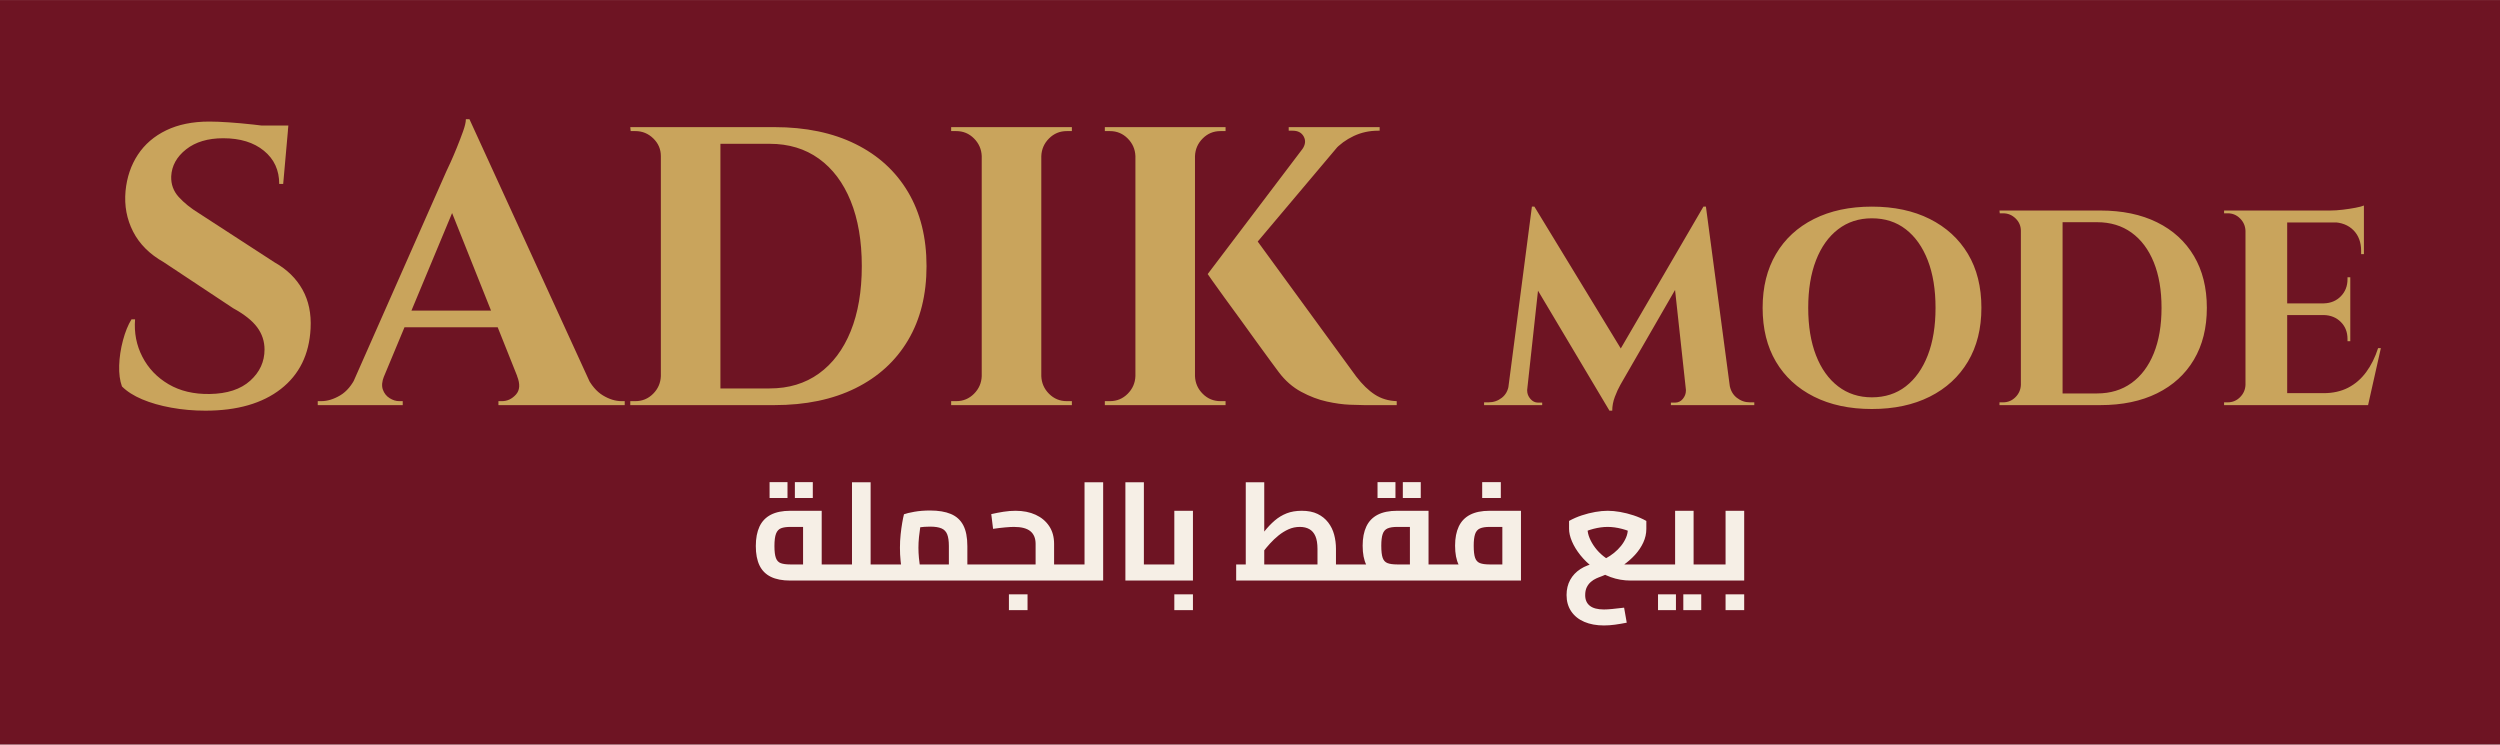
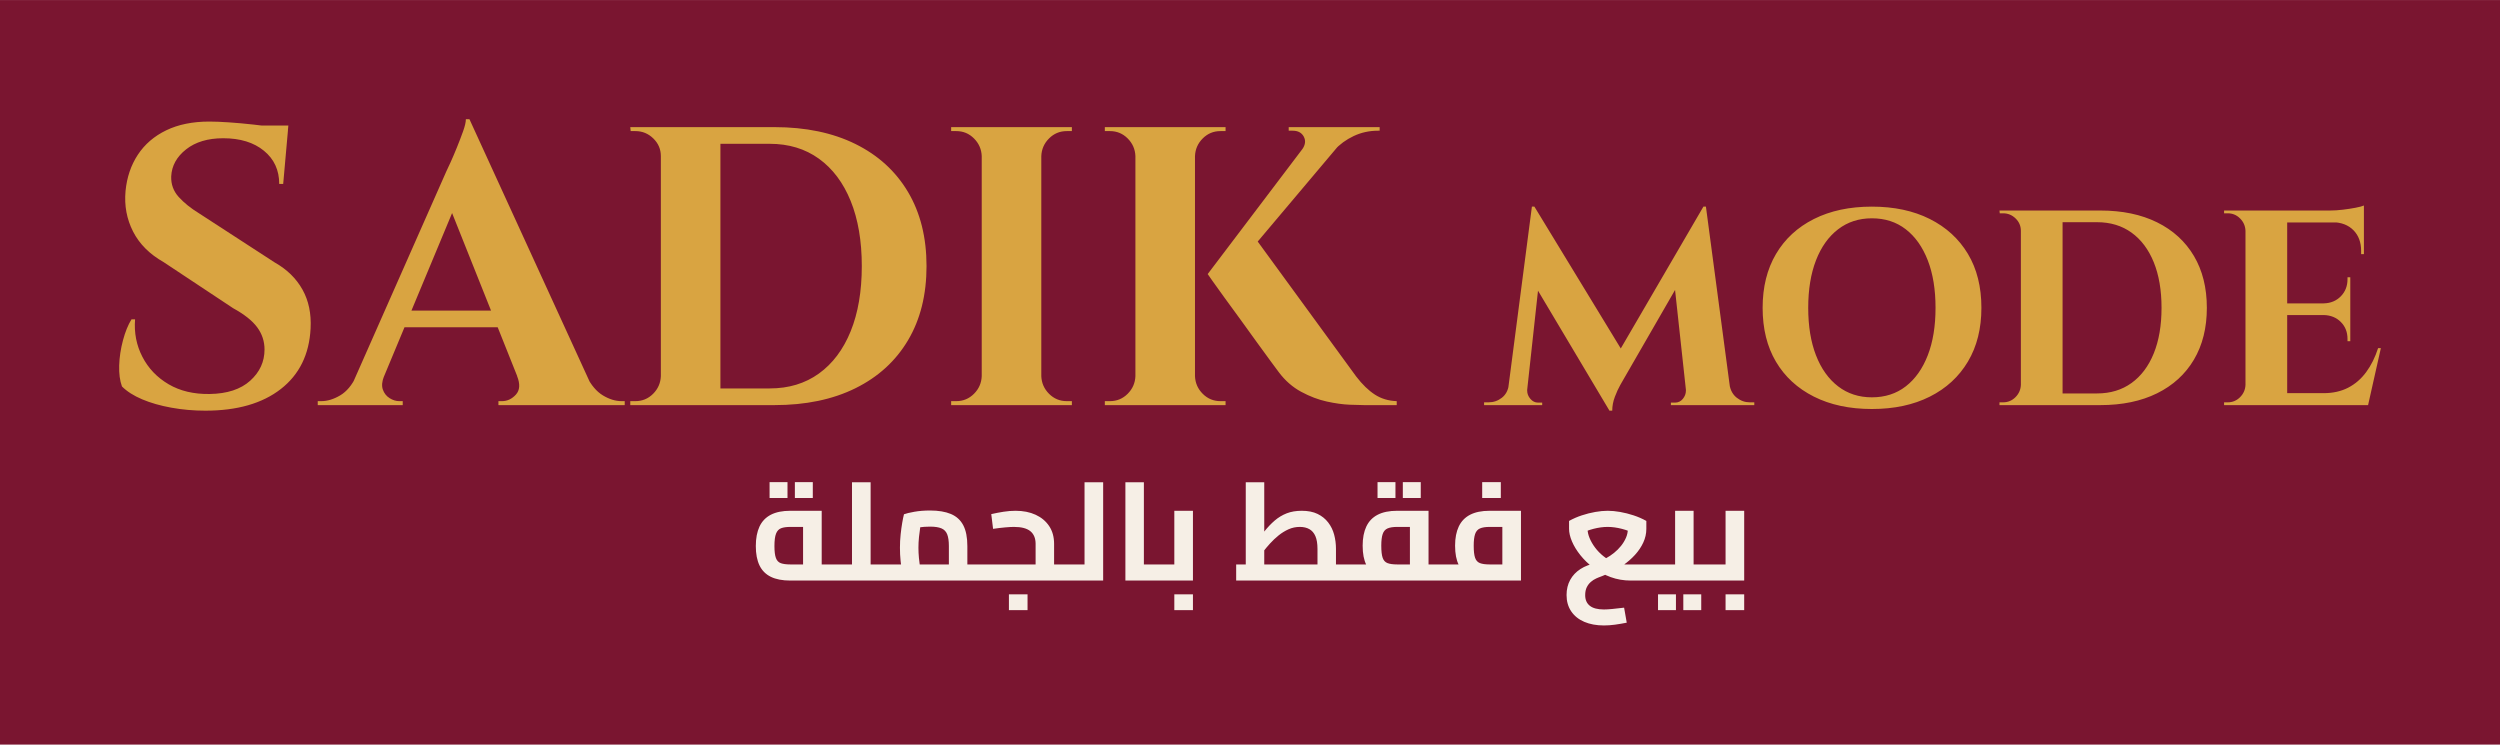
<svg xmlns="http://www.w3.org/2000/svg" viewBox="0 0 1259.06 374.97" width="1259" height="375">
-   <rect width="100%" height="100%" fill="#6E1423" />
-   <path fill="#C9A45C" d="M105.422 61.2Q109.422 61.2 115.322 61.6Q121.222 62.0 127.522 62.7Q133.822 63.4 138.522 64.1Q143.222 64.8 145.022 65.6L142.622 92.6H140.622Q140.622 82.2 132.922 75.9Q125.222 69.6 112.422 69.6Q100.822 69.6 93.722 75.2Q86.622 80.8 86.222 88.8Q86.022 94.8 90.022 99.2Q94.022 103.6 100.222 107.4L138.422 132.2Q147.622 137.4 152.322 145.8Q157.022 154.2 156.422 165.4Q155.422 185.0 141.422 195.9Q127.422 206.8 103.422 206.8Q94.622 206.8 86.322 205.3Q78.022 203.8 71.622 201.1Q65.222 198.4 61.422 194.6Q59.822 190.2 60.022 184.0Q60.222 177.8 61.922 171.4Q63.622 165.0 66.222 160.8H68.022Q67.222 171.0 71.722 179.7Q76.222 188.4 84.922 193.5Q93.622 198.6 105.622 198.4Q118.822 198.2 126.022 191.7Q133.222 185.2 133.222 176.0Q133.222 169.8 129.522 164.8Q125.822 159.8 117.422 155.2L82.422 132.0Q71.822 126.0 67.022 116.6Q62.222 107.2 63.222 96.2Q64.222 85.8 69.422 77.9Q74.622 70.0 83.722 65.6Q92.822 61.2 105.422 61.2ZM145.222 63.2 144.822 67.4H121.222V63.2ZM236.422 60.0 301.822 202.8H265.822L224.222 98.6ZM193.422 189.4Q191.822 193.4 192.822 196.2Q193.822 199.0 196.222 200.5Q198.622 202.0 201.022 202.0H202.822V204.0H160.022V202.0Q160.022 202.0 160.922 202.0Q161.822 202.0 161.822 202.0Q166.422 202.0 171.322 199.1Q176.222 196.2 179.422 189.4ZM236.422 60.0 237.222 84.4 187.622 203.4H173.022L224.822 86.2Q225.422 85.0 226.922 81.7Q228.422 78.4 230.122 74.2Q231.822 70.0 233.222 66.1Q234.622 62.2 234.622 60.0ZM257.422 156.4V164.8H198.622V156.4ZM260.422 189.4H295.422Q298.822 196.2 303.622 199.1Q308.422 202.0 313.022 202.0Q313.022 202.0 313.822 202.0Q314.622 202.0 314.622 202.0V204.0H251.022V202.0H252.822Q256.822 202.0 259.822 198.7Q262.822 195.4 260.422 189.4ZM390.022 64.0Q413.622 64.0 430.822 72.5Q448.022 81.0 457.322 96.7Q466.622 112.4 466.622 134.0Q466.622 155.6 457.322 171.3Q448.022 187.0 430.822 195.5Q413.622 204.0 390.022 204.0H342.422L342.222 195.6Q348.022 195.6 354.322 195.6Q360.622 195.6 366.622 195.6Q372.622 195.6 377.322 195.6Q382.022 195.6 384.822 195.6Q387.622 195.6 387.622 195.6Q402.022 195.6 412.422 188.1Q422.822 180.6 428.422 166.8Q434.022 153.0 434.022 134.0Q434.022 115.0 428.422 101.2Q422.822 87.4 412.422 79.9Q402.022 72.4 387.622 72.4Q387.622 72.4 384.722 72.4Q381.822 72.4 376.822 72.4Q371.822 72.4 365.622 72.4Q359.422 72.4 352.822 72.4Q346.222 72.4 340.222 72.4V64.0ZM362.822 64.0V204.0H332.822V64.0ZM333.422 189.4V204.0H317.422V202.0Q317.422 202.0 318.722 202.0Q320.022 202.0 320.022 202.0Q325.222 202.0 328.922 198.3Q332.622 194.6 332.822 189.4ZM333.422 78.6H332.822Q332.822 73.4 329.022 69.7Q325.222 66.0 320.022 66.0Q320.022 66.0 318.822 66.0Q317.622 66.0 317.622 66.0L317.422 64.0H333.422ZM524.422 64.0V204.0H494.422V64.0ZM495.022 189.4V204.0H479.022V202.0Q479.022 202.0 480.322 202.0Q481.622 202.0 481.622 202.0Q486.822 202.0 490.522 198.3Q494.222 194.6 494.422 189.4ZM495.022 78.6H494.422Q494.222 73.4 490.522 69.7Q486.822 66.0 481.622 66.0Q481.622 66.0 480.322 66.0Q479.022 66.0 479.022 66.0V64.0H495.022ZM523.822 189.4H524.422Q524.622 194.6 528.322 198.3Q532.022 202.0 537.222 202.0Q537.222 202.0 538.422 202.0Q539.622 202.0 539.822 202.0V204.0H523.822ZM523.822 78.6V64.0H539.822V66.0Q539.622 66.0 538.422 66.0Q537.222 66.0 537.222 66.0Q532.022 66.0 528.322 69.7Q524.622 73.4 524.422 78.6ZM630.622 117.8 683.022 189.6Q687.622 195.6 692.422 198.7Q697.222 201.8 703.422 202.0V204.0H687.022Q684.822 204.0 679.722 203.8Q674.622 203.6 668.222 202.2Q661.822 200.8 655.322 197.3Q648.822 193.8 644.022 187.4Q643.022 186.0 640.022 182.0Q637.022 178.0 633.022 172.4Q629.022 166.8 624.722 160.9Q620.422 155.0 616.622 149.8Q612.822 144.6 610.522 141.3Q608.222 138.0 608.222 138.0ZM680.822 65.4 620.622 136.8 608.222 138.0 663.222 65.4ZM694.822 64.0V65.8H694.022Q687.422 65.8 681.722 68.5Q676.022 71.2 672.022 75.6L655.822 75.2Q658.222 71.8 656.622 68.8Q655.022 65.8 651.022 65.8H649.022V64.0H694.022ZM601.822 64.0V204.0H571.822V64.0ZM572.422 189.4V204.0H556.422V202.0Q556.622 202.0 557.722 202.0Q558.822 202.0 559.022 202.0Q564.222 202.0 567.922 198.3Q571.622 194.6 571.822 189.4ZM572.422 78.6H571.822Q571.622 73.4 567.922 69.7Q564.222 66.0 559.022 66.0Q558.822 66.0 557.722 66.0Q556.622 66.0 556.422 66.0V64.0H572.422ZM601.222 189.4H601.822Q602.022 194.6 605.722 198.3Q609.422 202.0 614.622 202.0Q614.822 202.0 615.922 202.0Q617.022 202.0 617.222 202.0V204.0H601.222ZM601.222 78.6V64.0H617.222V66.0Q617.022 66.0 615.922 66.0Q614.822 66.0 614.622 66.0Q609.422 66.0 605.722 69.7Q602.022 73.4 601.822 78.6Z" />
-   <path fill="#C9A45C" d="M857.882 104.04 859.002 119.3 817.422 191.4Q817.422 191.4 816.022 193.85Q814.622 196.3 813.292 199.8Q811.962 203.3 811.962 206.8H810.562L805.102 194.62ZM762.962 193.78V204.0H747.422V202.6Q747.562 202.6 748.612 202.6Q749.662 202.6 749.662 202.6Q753.442 202.6 756.382 200.29Q759.322 197.98 759.882 193.78ZM769.122 196.02Q769.122 196.16 769.122 196.3Q769.122 196.44 769.122 196.72Q769.122 198.96 770.732 200.85Q772.342 202.74 774.582 202.74H776.682V204.0H768.142V196.02ZM771.502 104.04H772.762L777.662 118.04L768.282 204.0H758.482ZM772.762 104.04 818.542 179.22 810.562 206.8 769.122 137.22ZM859.142 104.04 872.442 204.0H849.902L842.902 139.6L857.882 104.04ZM868.102 193.78H871.042Q871.742 197.98 874.682 200.29Q877.622 202.6 881.262 202.6Q881.262 202.6 882.382 202.6Q883.502 202.6 883.502 202.6V204.0H868.102ZM849.062 196.02H850.042V204.0H841.502V202.74H843.602Q845.982 202.74 847.522 200.85Q849.062 198.96 849.062 196.72Q849.062 196.44 849.062 196.3Q849.062 196.16 849.062 196.02ZM942.722 104.04Q959.522 104.04 971.912 110.27Q984.302 116.5 991.092 127.84Q997.882 139.18 997.882 155.0Q997.882 170.68 991.092 182.09Q984.302 193.5 971.912 199.73Q959.522 205.96 942.722 205.96Q925.922 205.96 913.532 199.73Q901.142 193.5 894.422 182.16Q887.702 170.82 887.702 155.0Q887.702 139.32 894.422 127.91Q901.142 116.5 913.532 110.27Q925.922 104.04 942.722 104.04ZM942.722 200.08Q952.662 200.08 959.802 194.55Q966.942 189.02 970.862 178.94Q974.782 168.86 974.782 155.0Q974.782 141.14 970.862 131.06Q966.942 120.98 959.802 115.45Q952.662 109.92 942.722 109.92Q932.922 109.92 925.712 115.45Q918.502 120.98 914.582 131.06Q910.662 141.14 910.662 155.0Q910.662 168.86 914.582 178.94Q918.502 189.02 925.712 194.55Q932.922 200.08 942.722 200.08ZM1057.802 106Q1074.322 106 1086.362 111.95Q1098.402 117.9 1104.912 128.89Q1111.422 139.88 1111.422 155.0Q1111.422 170.12 1104.912 181.11Q1098.402 192.1 1086.362 198.05Q1074.322 204.0 1057.802 204.0H1024.482L1024.342 198.12Q1028.402 198.12 1032.812 198.12Q1037.222 198.12 1041.422 198.12Q1045.622 198.12 1048.912 198.12Q1052.202 198.12 1054.162 198.12Q1056.122 198.12 1056.122 198.12Q1066.202 198.12 1073.482 192.87Q1080.762 187.62 1084.682 177.96Q1088.602 168.3 1088.602 155.0Q1088.602 141.7 1084.682 132.04Q1080.762 122.38 1073.482 117.13Q1066.202 111.88 1056.122 111.88Q1056.122 111.88 1054.092 111.88Q1052.062 111.88 1048.562 111.88Q1045.062 111.88 1040.722 111.88Q1036.382 111.88 1031.762 111.88Q1027.142 111.88 1022.942 111.88V106ZM1038.762 106V204.0H1017.762V106ZM1018.182 193.78V204.0H1006.982V202.6Q1006.982 202.6 1007.892 202.6Q1008.802 202.6 1008.802 202.6Q1012.442 202.6 1015.032 200.01Q1017.622 197.42 1017.762 193.78ZM1018.182 116.22H1017.762Q1017.762 112.58 1015.102 109.99Q1012.442 107.4 1008.802 107.4Q1008.802 107.4 1007.962 107.4Q1007.122 107.4 1007.122 107.4L1006.982 106H1018.182ZM1151.882 106V204.0H1130.882V106ZM1188.842 197.98 1192.202 204.0H1151.462V197.98ZM1183.662 152.76V158.64H1151.462V152.76ZM1190.522 106V112.02H1151.462V106ZM1199.062 175.3 1192.622 204.0H1165.182L1170.222 197.98Q1177.222 197.98 1182.542 195.25Q1187.862 192.52 1191.642 187.41Q1195.422 182.3 1197.662 175.3ZM1183.662 158.36V171.8H1182.262V170.68Q1182.262 165.5 1178.902 162.14Q1175.542 158.78 1170.362 158.64V158.36ZM1183.662 139.6V153.04H1170.362V152.76Q1175.542 152.62 1178.902 149.19Q1182.262 145.76 1182.262 140.58V139.6ZM1190.522 111.6V127.98H1189.122V126.3Q1189.122 119.86 1185.272 115.94Q1181.422 112.02 1174.842 111.88V111.6ZM1190.522 103.48V107.54L1173.442 106Q1176.522 106 1179.952 105.58Q1183.382 105.16 1186.322 104.6Q1189.262 104.04 1190.522 103.48ZM1131.302 193.78V204.0H1120.102V202.6Q1120.102 202.6 1121.012 202.6Q1121.922 202.6 1121.922 202.6Q1125.562 202.6 1128.152 200.01Q1130.742 197.42 1130.882 193.78ZM1131.302 116.22H1130.882Q1130.742 112.58 1128.152 109.99Q1125.562 107.4 1121.922 107.4Q1121.922 107.4 1121.012 107.4Q1120.102 107.4 1120.102 107.4V106H1131.302Z" />
+   <rect width="100%" height="100%" fill="#7A1530" />
+   <path fill="#D9A441" d="M105.422 61.2Q109.422 61.2 115.322 61.6Q121.222 62.0 127.522 62.7Q133.822 63.4 138.522 64.1Q143.222 64.8 145.022 65.6L142.622 92.6H140.622Q140.622 82.2 132.922 75.9Q125.222 69.6 112.422 69.6Q100.822 69.6 93.722 75.2Q86.622 80.8 86.222 88.8Q86.022 94.8 90.022 99.2Q94.022 103.6 100.222 107.4L138.422 132.2Q147.622 137.4 152.322 145.8Q157.022 154.2 156.422 165.4Q155.422 185.0 141.422 195.9Q127.422 206.8 103.422 206.8Q94.622 206.8 86.322 205.3Q78.022 203.8 71.622 201.1Q65.222 198.4 61.422 194.6Q59.822 190.2 60.022 184.0Q60.222 177.8 61.922 171.4Q63.622 165.0 66.222 160.8H68.022Q67.222 171.0 71.722 179.7Q76.222 188.4 84.922 193.5Q93.622 198.6 105.622 198.4Q118.822 198.2 126.022 191.7Q133.222 185.2 133.222 176.0Q133.222 169.8 129.522 164.8Q125.822 159.8 117.422 155.2L82.422 132.0Q71.822 126.0 67.022 116.6Q62.222 107.2 63.222 96.2Q64.222 85.8 69.422 77.9Q74.622 70.0 83.722 65.6Q92.822 61.2 105.422 61.2ZM145.222 63.2 144.822 67.4H121.222V63.2ZM236.422 60.0 301.822 202.8H265.822L224.222 98.6ZM193.422 189.4Q191.822 193.4 192.822 196.2Q193.822 199.0 196.222 200.5Q198.622 202.0 201.022 202.0H202.822V204.0H160.022V202.0Q160.022 202.0 160.922 202.0Q161.822 202.0 161.822 202.0Q166.422 202.0 171.322 199.1Q176.222 196.2 179.422 189.4ZM236.422 60.0 237.222 84.4 187.622 203.4H173.022L224.822 86.2Q225.422 85.0 226.922 81.7Q228.422 78.4 230.122 74.2Q231.822 70.0 233.222 66.1Q234.622 62.2 234.622 60.0ZM257.422 156.4V164.8H198.622V156.4ZM260.422 189.4H295.422Q298.822 196.2 303.622 199.1Q308.422 202.0 313.022 202.0Q313.022 202.0 313.822 202.0Q314.622 202.0 314.622 202.0V204.0H251.022V202.0H252.822Q256.822 202.0 259.822 198.7Q262.822 195.4 260.422 189.4ZM390.022 64.0Q413.622 64.0 430.822 72.5Q448.022 81.0 457.322 96.7Q466.622 112.4 466.622 134.0Q466.622 155.6 457.322 171.3Q448.022 187.0 430.822 195.5Q413.622 204.0 390.022 204.0H342.422L342.222 195.6Q348.022 195.6 354.322 195.6Q360.622 195.6 366.622 195.6Q372.622 195.6 377.322 195.6Q382.022 195.6 384.822 195.6Q387.622 195.6 387.622 195.6Q402.022 195.6 412.422 188.1Q422.822 180.6 428.422 166.8Q434.022 153.0 434.022 134.0Q434.022 115.0 428.422 101.2Q422.822 87.4 412.422 79.9Q402.022 72.4 387.622 72.4Q387.622 72.4 384.722 72.4Q381.822 72.4 376.822 72.4Q371.822 72.4 365.622 72.4Q359.422 72.4 352.822 72.4Q346.222 72.4 340.222 72.4V64.0ZM362.822 64.0V204.0H332.822V64.0ZM333.422 189.4V204.0H317.422V202.0Q317.422 202.0 318.722 202.0Q320.022 202.0 320.022 202.0Q325.222 202.0 328.922 198.3Q332.622 194.6 332.822 189.4ZM333.422 78.6H332.822Q332.822 73.4 329.022 69.7Q325.222 66.0 320.022 66.0Q320.022 66.0 318.822 66.0Q317.622 66.0 317.622 66.0L317.422 64.0H333.422ZM524.422 64.0V204.0H494.422V64.0ZM495.022 189.4V204.0H479.022V202.0Q479.022 202.0 480.322 202.0Q481.622 202.0 481.622 202.0Q486.822 202.0 490.522 198.3Q494.222 194.6 494.422 189.4ZM495.022 78.6H494.422Q494.222 73.4 490.522 69.7Q486.822 66.0 481.622 66.0Q481.622 66.0 480.322 66.0Q479.022 66.0 479.022 66.0V64.0H495.022ZM523.822 189.4H524.422Q524.622 194.6 528.322 198.3Q532.022 202.0 537.222 202.0Q537.222 202.0 538.422 202.0Q539.622 202.0 539.822 202.0V204.0H523.822ZM523.822 78.6V64.0H539.822V66.0Q539.622 66.0 538.422 66.0Q537.222 66.0 537.222 66.0Q532.022 66.0 528.322 69.7Q524.622 73.4 524.422 78.6ZM630.622 117.8 683.022 189.6Q687.622 195.6 692.422 198.7Q697.222 201.8 703.422 202.0V204.0H687.022Q684.822 204.0 679.722 203.8Q674.622 203.6 668.222 202.2Q661.822 200.8 655.322 197.3Q648.822 193.8 644.022 187.4Q643.022 186.0 640.022 182.0Q637.022 178.0 633.022 172.4Q629.022 166.8 624.722 160.9Q620.422 155.0 616.622 149.8Q612.822 144.6 610.522 141.3Q608.222 138.0 608.222 138.0ZM680.822 65.4 620.622 136.8 608.222 138.0 663.222 65.4ZM694.822 64.0V65.8H694.022Q687.422 65.8 681.722 68.5Q676.022 71.2 672.022 75.6L655.822 75.2Q658.222 71.8 656.622 68.8Q655.022 65.8 651.022 65.8H649.022V64.0H694.022ZM601.822 64.0V204.0H571.822V64.0ZM572.422 189.4V204.0H556.422V202.0Q556.622 202.0 557.722 202.0Q558.822 202.0 559.022 202.0Q564.222 202.0 567.922 198.3Q571.622 194.6 571.822 189.4ZM572.422 78.6H571.822Q571.622 73.4 567.922 69.7Q564.222 66.0 559.022 66.0Q558.822 66.0 557.722 66.0Q556.622 66.0 556.422 66.0V64.0H572.422ZM601.222 189.4H601.822Q602.022 194.6 605.722 198.3Q609.422 202.0 614.622 202.0Q614.822 202.0 615.922 202.0Q617.022 202.0 617.222 202.0V204.0H601.222ZM601.222 78.6V64.0H617.222V66.0Q617.022 66.0 615.922 66.0Q614.822 66.0 614.622 66.0Q609.422 66.0 605.722 69.7Q602.022 73.4 601.822 78.6Z" />
+   <path fill="#D9A441" d="M857.882 104.04 859.002 119.3 817.422 191.4Q817.422 191.4 816.022 193.85Q814.622 196.3 813.292 199.8Q811.962 203.3 811.962 206.8H810.562L805.102 194.62ZM762.962 193.78V204.0H747.422V202.6Q747.562 202.6 748.612 202.6Q749.662 202.6 749.662 202.6Q753.442 202.6 756.382 200.29Q759.322 197.98 759.882 193.78ZM769.122 196.02Q769.122 196.16 769.122 196.3Q769.122 196.44 769.122 196.72Q769.122 198.96 770.732 200.85Q772.342 202.74 774.582 202.74H776.682V204.0H768.142V196.02ZM771.502 104.04H772.762L777.662 118.04L768.282 204.0H758.482ZM772.762 104.04 818.542 179.22 810.562 206.8 769.122 137.22ZM859.142 104.04 872.442 204.0H849.902L842.902 139.6L857.882 104.04ZM868.102 193.78H871.042Q871.742 197.98 874.682 200.29Q877.622 202.6 881.262 202.6Q881.262 202.6 882.382 202.6Q883.502 202.6 883.502 202.6V204.0H868.102ZM849.062 196.02H850.042V204.0H841.502V202.74H843.602Q845.982 202.74 847.522 200.85Q849.062 198.96 849.062 196.72Q849.062 196.44 849.062 196.3Q849.062 196.16 849.062 196.02ZM942.722 104.04Q959.522 104.04 971.912 110.27Q984.302 116.5 991.092 127.84Q997.882 139.18 997.882 155.0Q997.882 170.68 991.092 182.09Q984.302 193.5 971.912 199.73Q959.522 205.96 942.722 205.96Q925.922 205.96 913.532 199.73Q901.142 193.5 894.422 182.16Q887.702 170.82 887.702 155.0Q887.702 139.32 894.422 127.91Q901.142 116.5 913.532 110.27Q925.922 104.04 942.722 104.04ZM942.722 200.08Q952.662 200.08 959.802 194.55Q966.942 189.02 970.862 178.94Q974.782 168.86 974.782 155.0Q974.782 141.14 970.862 131.06Q966.942 120.98 959.802 115.45Q952.662 109.92 942.722 109.92Q932.922 109.92 925.712 115.45Q918.502 120.98 914.582 131.06Q910.662 141.14 910.662 155.0Q910.662 168.86 914.582 178.94Q918.502 189.02 925.712 194.55Q932.922 200.08 942.722 200.08ZM1057.802 106Q1074.322 106 1086.362 111.95Q1098.402 117.9 1104.912 128.89Q1111.422 139.88 1111.422 155.0Q1111.422 170.12 1104.912 181.11Q1098.402 192.1 1086.362 198.05Q1074.322 204.0 1057.802 204.0H1024.482L1024.342 198.12Q1028.402 198.12 1032.812 198.12Q1037.222 198.12 1041.422 198.12Q1045.622 198.12 1048.912 198.12Q1052.202 198.12 1054.162 198.12Q1056.122 198.12 1056.122 198.12Q1066.202 198.12 1073.482 192.87Q1080.762 187.62 1084.682 177.96Q1088.602 168.3 1088.602 155.0Q1088.602 141.7 1084.682 132.04Q1080.762 122.38 1073.482 117.13Q1066.202 111.88 1056.122 111.88Q1056.122 111.88 1054.092 111.88Q1052.062 111.88 1048.562 111.88Q1045.062 111.88 1040.722 111.88Q1036.382 111.88 1031.762 111.88Q1027.142 111.88 1022.942 111.88V106ZM1038.762 106V204.0H1017.762V106ZM1018.182 193.78V204.0H1006.982V202.6Q1006.982 202.6 1007.892 202.6Q1008.802 202.6 1008.802 202.6Q1012.442 202.6 1015.032 200.01Q1017.622 197.42 1017.762 193.78ZM1018.182 116.22H1017.762Q1017.762 112.58 1015.102 109.99Q1012.442 107.4 1008.802 107.4Q1008.802 107.4 1007.962 107.4Q1007.122 107.4 1007.122 107.4L1006.982 106H1018.182ZM1151.882 106V204.0H1130.882V106ZM1188.842 197.98 1192.202 204.0H1151.462V197.98ZM1183.662 152.76V158.64H1151.462V152.76ZM1190.522 106V112.02H1151.462V106ZM1199.062 175.3 1192.622 204.0H1165.182L1170.222 197.98Q1177.222 197.98 1182.542 195.25Q1187.862 192.52 1191.642 187.41Q1195.422 182.3 1197.662 175.3ZM1183.662 158.36V171.8H1182.262V170.68Q1182.262 165.5 1178.902 162.14Q1175.542 158.78 1170.362 158.64V158.36ZM1183.662 139.6V153.04H1170.362V152.76Q1175.542 152.62 1178.902 149.19Q1182.262 145.76 1182.262 140.58V139.6ZM1190.522 111.6V127.98H1189.122V126.3Q1189.122 119.86 1185.272 115.94Q1181.422 112.02 1174.842 111.88V111.6ZM1190.522 103.48V107.54L1173.442 106Q1176.522 106 1179.952 105.58Q1183.382 105.16 1186.322 104.6Q1189.262 104.04 1190.522 103.48ZM1131.302 193.78V204.0H1120.102V202.6Q1120.102 202.6 1121.012 202.6Q1121.922 202.6 1121.922 202.6Q1125.562 202.6 1128.152 200.01Q1130.742 197.42 1130.882 193.78ZM1131.302 116.22H1130.882Q1130.742 112.58 1128.152 109.99Q1125.562 107.4 1121.922 107.4Q1121.922 107.4 1121.012 107.4Q1120.102 107.4 1120.102 107.4V106H1131.302Z" />
  <path fill="#F6EFE6" d="M398.006 292.36Q392.056 292.36 388.206 290.47Q384.356 288.58 382.501 284.73Q380.646 280.88 380.646 275.0Q380.646 269.12 382.501 265.165Q384.356 261.21 388.206 259.215Q392.056 257.22 398.006 257.22H413.826V287.95H404.446V263.31L406.756 265.34H398.006Q395.136 265.34 393.386 266.005Q391.636 266.67 390.831 268.735Q390.026 270.8 390.026 275.0Q390.026 278.99 390.761 280.985Q391.496 282.98 393.246 283.61Q394.996 284.24 398.006 284.24H421.176V292.36ZM421.176 292.36V284.24Q421.596 284.24 421.841 284.52Q422.086 284.8 422.261 285.36Q422.436 285.92 422.506 286.655Q422.576 287.39 422.576 288.3Q422.576 289.21 422.506 289.98Q422.436 290.75 422.261 291.275Q422.086 291.8 421.841 292.08Q421.596 292.36 421.176 292.36ZM387.576 250.78V242.8H396.606V250.78ZM400.316 250.78V242.8H409.346V250.78ZM438.466 292.36V284.24H445.816V292.36ZM421.176 292.36Q420.756 292.36 420.511 292.08Q420.266 291.8 420.091 291.275Q419.916 290.75 419.846 289.98Q419.776 289.21 419.776 288.3Q419.776 287.04 419.916 286.165Q420.056 285.29 420.371 284.765Q420.686 284.24 421.176 284.24ZM429.086 292.36V242.87H438.466V292.36ZM421.176 292.36V284.24H429.086V292.36ZM445.816 292.36V284.24Q446.236 284.24 446.516 284.52Q446.796 284.8 446.936 285.36Q447.076 285.92 447.146 286.655Q447.216 287.39 447.216 288.3Q447.216 289.21 447.146 289.98Q447.076 290.75 446.936 291.275Q446.796 291.8 446.516 292.08Q446.236 292.36 445.816 292.36ZM487.186 292.36V284.24H494.606V292.36ZM445.816 292.36Q445.396 292.36 445.151 292.08Q444.906 291.8 444.731 291.275Q444.556 290.75 444.486 289.98Q444.416 289.21 444.416 288.3Q444.416 287.04 444.556 286.165Q444.696 285.29 445.011 284.765Q445.326 284.24 445.816 284.24ZM445.816 292.36V284.24H482.146L477.876 287.88V275.0Q477.876 271.22 477.036 269.085Q476.196 266.95 474.131 266.075Q472.066 265.2 468.426 265.2Q465.556 265.2 462.791 265.585Q460.026 265.97 458.486 266.6L464.296 261.14Q463.876 262.75 463.491 265.2Q463.106 267.65 462.826 270.415Q462.546 273.18 462.546 275.84Q462.546 278.29 462.791 280.95Q463.036 283.61 463.351 285.64Q463.666 287.67 463.876 288.44L454.986 290.89Q454.706 289.91 454.286 287.67Q453.866 285.43 453.551 282.35Q453.236 279.27 453.236 275.84Q453.236 272.34 453.586 269.085Q453.936 265.83 454.391 263.205Q454.846 260.58 455.266 258.97Q456.946 258.34 460.516 257.71Q464.086 257.08 468.426 257.08Q474.726 257.08 478.891 258.83Q483.056 260.58 485.121 264.5Q487.186 268.42 487.186 275.07V292.36ZM494.606 292.36V284.24Q494.956 284.24 495.236 284.52Q495.516 284.8 495.656 285.36Q495.796 285.92 495.901 286.655Q496.006 287.39 496.006 288.3Q496.006 289.21 495.901 289.98Q495.796 290.75 495.656 291.275Q495.516 291.8 495.236 292.08Q494.956 292.36 494.606 292.36ZM530.866 292.36V284.24H538.286V292.36ZM494.606 292.36Q494.186 292.36 493.941 292.08Q493.696 291.8 493.521 291.275Q493.346 290.75 493.276 289.98Q493.206 289.21 493.206 288.3Q493.206 287.04 493.346 286.165Q493.486 285.29 493.801 284.765Q494.116 284.24 494.606 284.24ZM494.606 292.36V284.24H524.706L521.556 286.83V273.88Q521.556 269.68 518.931 267.51Q516.306 265.34 510.636 265.34Q509.026 265.34 506.226 265.585Q503.426 265.83 500.136 266.32L499.226 258.9Q502.236 258.2 505.351 257.71Q508.466 257.22 511.476 257.22Q517.216 257.22 521.556 259.215Q525.896 261.21 528.381 264.92Q530.866 268.63 530.866 273.88V292.36ZM538.286 292.36V284.24Q538.636 284.24 538.916 284.52Q539.196 284.8 539.336 285.36Q539.476 285.92 539.581 286.655Q539.686 287.39 539.686 288.3Q539.686 289.21 539.581 289.98Q539.476 290.75 539.336 291.275Q539.196 291.8 538.916 292.08Q538.636 292.36 538.286 292.36ZM508.116 307.27V299.29H517.496V307.27ZM546.196 292.36V242.87H555.576V292.36ZM538.286 292.36V284.24H546.196V292.36ZM538.286 292.36Q537.866 292.36 537.621 292.08Q537.376 291.8 537.201 291.275Q537.026 290.75 536.956 289.98Q536.886 289.21 536.886 288.3Q536.886 287.04 537.026 286.165Q537.166 285.29 537.481 284.765Q537.796 284.24 538.286 284.24ZM576.086 292.36V284.24H584.066V292.36ZM566.776 292.36V242.87H576.086V292.36ZM584.066 292.36V284.24Q584.486 284.24 584.731 284.52Q584.976 284.8 585.151 285.36Q585.326 285.92 585.396 286.655Q585.466 287.39 585.466 288.3Q585.466 289.21 585.396 289.98Q585.326 290.75 585.151 291.275Q584.976 291.8 584.731 292.08Q584.486 292.36 584.066 292.36ZM584.066 292.36V284.24H596.876L591.416 288.79V257.22H600.796V292.36ZM584.066 292.36Q583.646 292.36 583.401 292.08Q583.156 291.8 582.981 291.275Q582.806 290.75 582.736 289.98Q582.666 289.21 582.666 288.3Q582.666 287.04 582.806 286.165Q582.946 285.29 583.261 284.765Q583.576 284.24 584.066 284.24ZM591.416 307.27V299.29H600.796V307.27ZM672.826 292.36V284.24H680.246V292.36ZM622.566 292.36V284.24H671.426L663.516 291.1V276.4Q663.516 272.41 662.466 269.995Q661.416 267.58 659.421 266.46Q657.426 265.34 654.626 265.34Q651.616 265.34 648.956 266.53Q646.296 267.72 643.951 269.61Q641.606 271.5 639.646 273.67Q637.686 275.84 636.146 277.835Q634.606 279.83 633.486 281.23L631.386 274.44Q634.256 270.8 636.741 267.65Q639.226 264.5 641.956 262.155Q644.686 259.81 647.976 258.515Q651.266 257.22 655.606 257.22Q660.296 257.22 663.551 258.795Q666.806 260.37 668.906 263.1Q671.006 265.83 671.916 269.26Q672.826 272.69 672.826 276.4V292.36ZM627.396 284.24V242.87H636.706V284.24ZM680.246 292.36V284.24Q680.666 284.24 680.946 284.52Q681.226 284.8 681.366 285.36Q681.506 285.92 681.576 286.655Q681.646 287.39 681.646 288.3Q681.646 289.21 681.576 289.98Q681.506 290.75 681.366 291.275Q681.226 291.8 680.946 292.08Q680.666 292.36 680.246 292.36ZM719.446 292.36V284.24H726.796V292.36ZM680.246 292.36Q679.826 292.36 679.581 292.08Q679.336 291.8 679.161 291.275Q678.986 290.75 678.916 289.98Q678.846 289.21 678.846 288.3Q678.846 287.04 678.986 286.165Q679.126 285.29 679.441 284.765Q679.756 284.24 680.246 284.24ZM680.246 292.36V284.24H712.936L710.066 286.69V263.31L712.446 265.34H703.626Q700.546 265.34 698.796 266.11Q697.046 266.88 696.346 268.945Q695.646 271.01 695.646 274.79Q695.646 278.92 696.346 280.915Q697.046 282.91 698.796 283.575Q700.546 284.24 703.626 284.24V291.52Q697.676 291.52 693.826 289.84Q689.976 288.16 688.121 284.485Q686.266 280.81 686.266 274.79Q686.266 269.05 688.121 265.13Q689.976 261.21 693.826 259.215Q697.676 257.22 703.626 257.22H719.446V292.36ZM726.796 292.36V284.24Q727.216 284.24 727.496 284.52Q727.776 284.8 727.916 285.36Q728.056 285.92 728.126 286.655Q728.196 287.39 728.196 288.3Q728.196 289.21 728.126 289.98Q728.056 290.75 727.916 291.275Q727.776 291.8 727.496 292.08Q727.216 292.36 726.796 292.36ZM693.756 250.78V242.8H702.786V250.78ZM706.496 250.78V242.8H715.526V250.78ZM726.796 292.36V284.24H759.486L756.616 286.69V263.31L758.996 265.34H750.176Q747.096 265.34 745.346 266.11Q743.596 266.88 742.896 268.945Q742.196 271.01 742.196 274.79Q742.196 278.92 742.896 280.915Q743.596 282.91 745.346 283.575Q747.096 284.24 750.176 284.24V291.52Q744.226 291.52 740.376 289.84Q736.526 288.16 734.671 284.485Q732.816 280.81 732.816 274.79Q732.816 269.05 734.671 265.13Q736.526 261.21 740.376 259.215Q744.226 257.22 750.176 257.22H765.996V292.36ZM726.796 292.36Q726.376 292.36 726.131 292.08Q725.886 291.8 725.711 291.275Q725.536 290.75 725.466 289.98Q725.396 289.21 725.396 288.3Q725.396 287.04 725.536 286.165Q725.676 285.29 725.991 284.765Q726.306 284.24 726.796 284.24ZM746.466 250.78V242.8H755.846V250.78ZM817.936 306.01 819.266 313.57Q816.116 314.2 813.281 314.585Q810.446 314.97 807.786 314.97Q802.116 314.97 797.881 313.15Q793.646 311.33 791.301 307.865Q788.956 304.4 788.956 299.64Q788.956 295.37 790.776 292.045Q792.596 288.72 795.956 286.55Q799.316 284.38 803.726 283.61L804.496 283.05Q806.526 282.35 808.696 281.195Q810.866 280.04 812.861 278.43Q814.856 276.82 816.396 274.895Q817.936 272.97 818.881 270.8Q819.826 268.63 819.826 266.32V261.84L824.306 269.26Q820.666 267.3 816.851 266.32Q813.036 265.34 809.676 265.34Q806.246 265.34 802.466 266.32Q798.686 267.3 795.046 269.26L799.526 261.84V266.32Q799.526 268.49 800.541 270.94Q801.556 273.39 803.306 275.735Q805.056 278.08 807.436 280.005Q809.816 281.93 812.616 283.085Q815.416 284.24 818.356 284.24H832.496V292.36H821.366Q815.906 292.36 811.146 290.61Q806.386 288.86 802.536 285.955Q798.686 283.05 795.921 279.585Q793.156 276.12 791.686 272.655Q790.216 269.19 790.216 266.32V262.33Q793.226 260.65 796.621 259.53Q800.016 258.41 803.376 257.815Q806.736 257.22 809.676 257.22Q812.616 257.22 815.976 257.815Q819.336 258.41 822.731 259.53Q826.126 260.65 829.136 262.33V266.32Q829.136 269.89 827.596 273.215Q826.056 276.54 823.431 279.41Q820.806 282.28 817.516 284.59Q814.226 286.9 810.726 288.44Q810.166 288.72 809.116 289.175Q808.066 289.63 806.911 290.085Q805.756 290.54 804.916 290.855Q804.076 291.17 803.866 291.31Q802.466 291.94 801.206 293.025Q799.946 294.11 799.141 295.72Q798.336 297.33 798.336 299.71Q798.336 303.21 800.681 305.065Q803.026 306.92 807.786 306.92Q809.466 306.92 811.951 306.675Q814.436 306.43 817.936 306.01ZM832.496 292.36V284.24Q832.916 284.24 833.161 284.52Q833.406 284.8 833.581 285.36Q833.756 285.92 833.826 286.655Q833.896 287.39 833.896 288.3Q833.896 289.21 833.826 289.98Q833.756 290.75 833.581 291.275Q833.406 291.8 833.161 292.08Q832.916 292.36 832.496 292.36ZM852.936 292.36V284.24H861.686V292.36ZM861.686 292.36V284.24Q862.036 284.24 862.316 284.52Q862.596 284.8 862.736 285.36Q862.876 285.92 862.981 286.655Q863.086 287.39 863.086 288.3Q863.086 289.21 862.981 289.98Q862.876 290.75 862.736 291.275Q862.596 291.8 862.351 292.08Q862.106 292.36 861.686 292.36ZM832.496 292.36Q832.076 292.36 831.831 292.08Q831.586 291.8 831.411 291.275Q831.236 290.75 831.166 289.98Q831.096 289.21 831.096 288.3Q831.096 287.04 831.236 286.165Q831.376 285.29 831.691 284.765Q832.006 284.24 832.496 284.24ZM832.496 292.36V284.24H849.086L843.626 288.79V257.22H852.936V292.36ZM835.016 307.27V299.29H844.046V307.27ZM847.756 307.27V299.29H856.786V307.27ZM861.686 292.36V284.24H874.496L869.036 288.79V257.22H878.416V292.36ZM861.686 292.36Q861.266 292.36 861.021 292.08Q860.776 291.8 860.601 291.275Q860.426 290.75 860.356 289.98Q860.286 289.21 860.286 288.3Q860.286 287.04 860.426 286.165Q860.566 285.29 860.881 284.765Q861.196 284.24 861.686 284.24ZM869.036 307.27V299.29H878.416V307.27Z" />
</svg>
